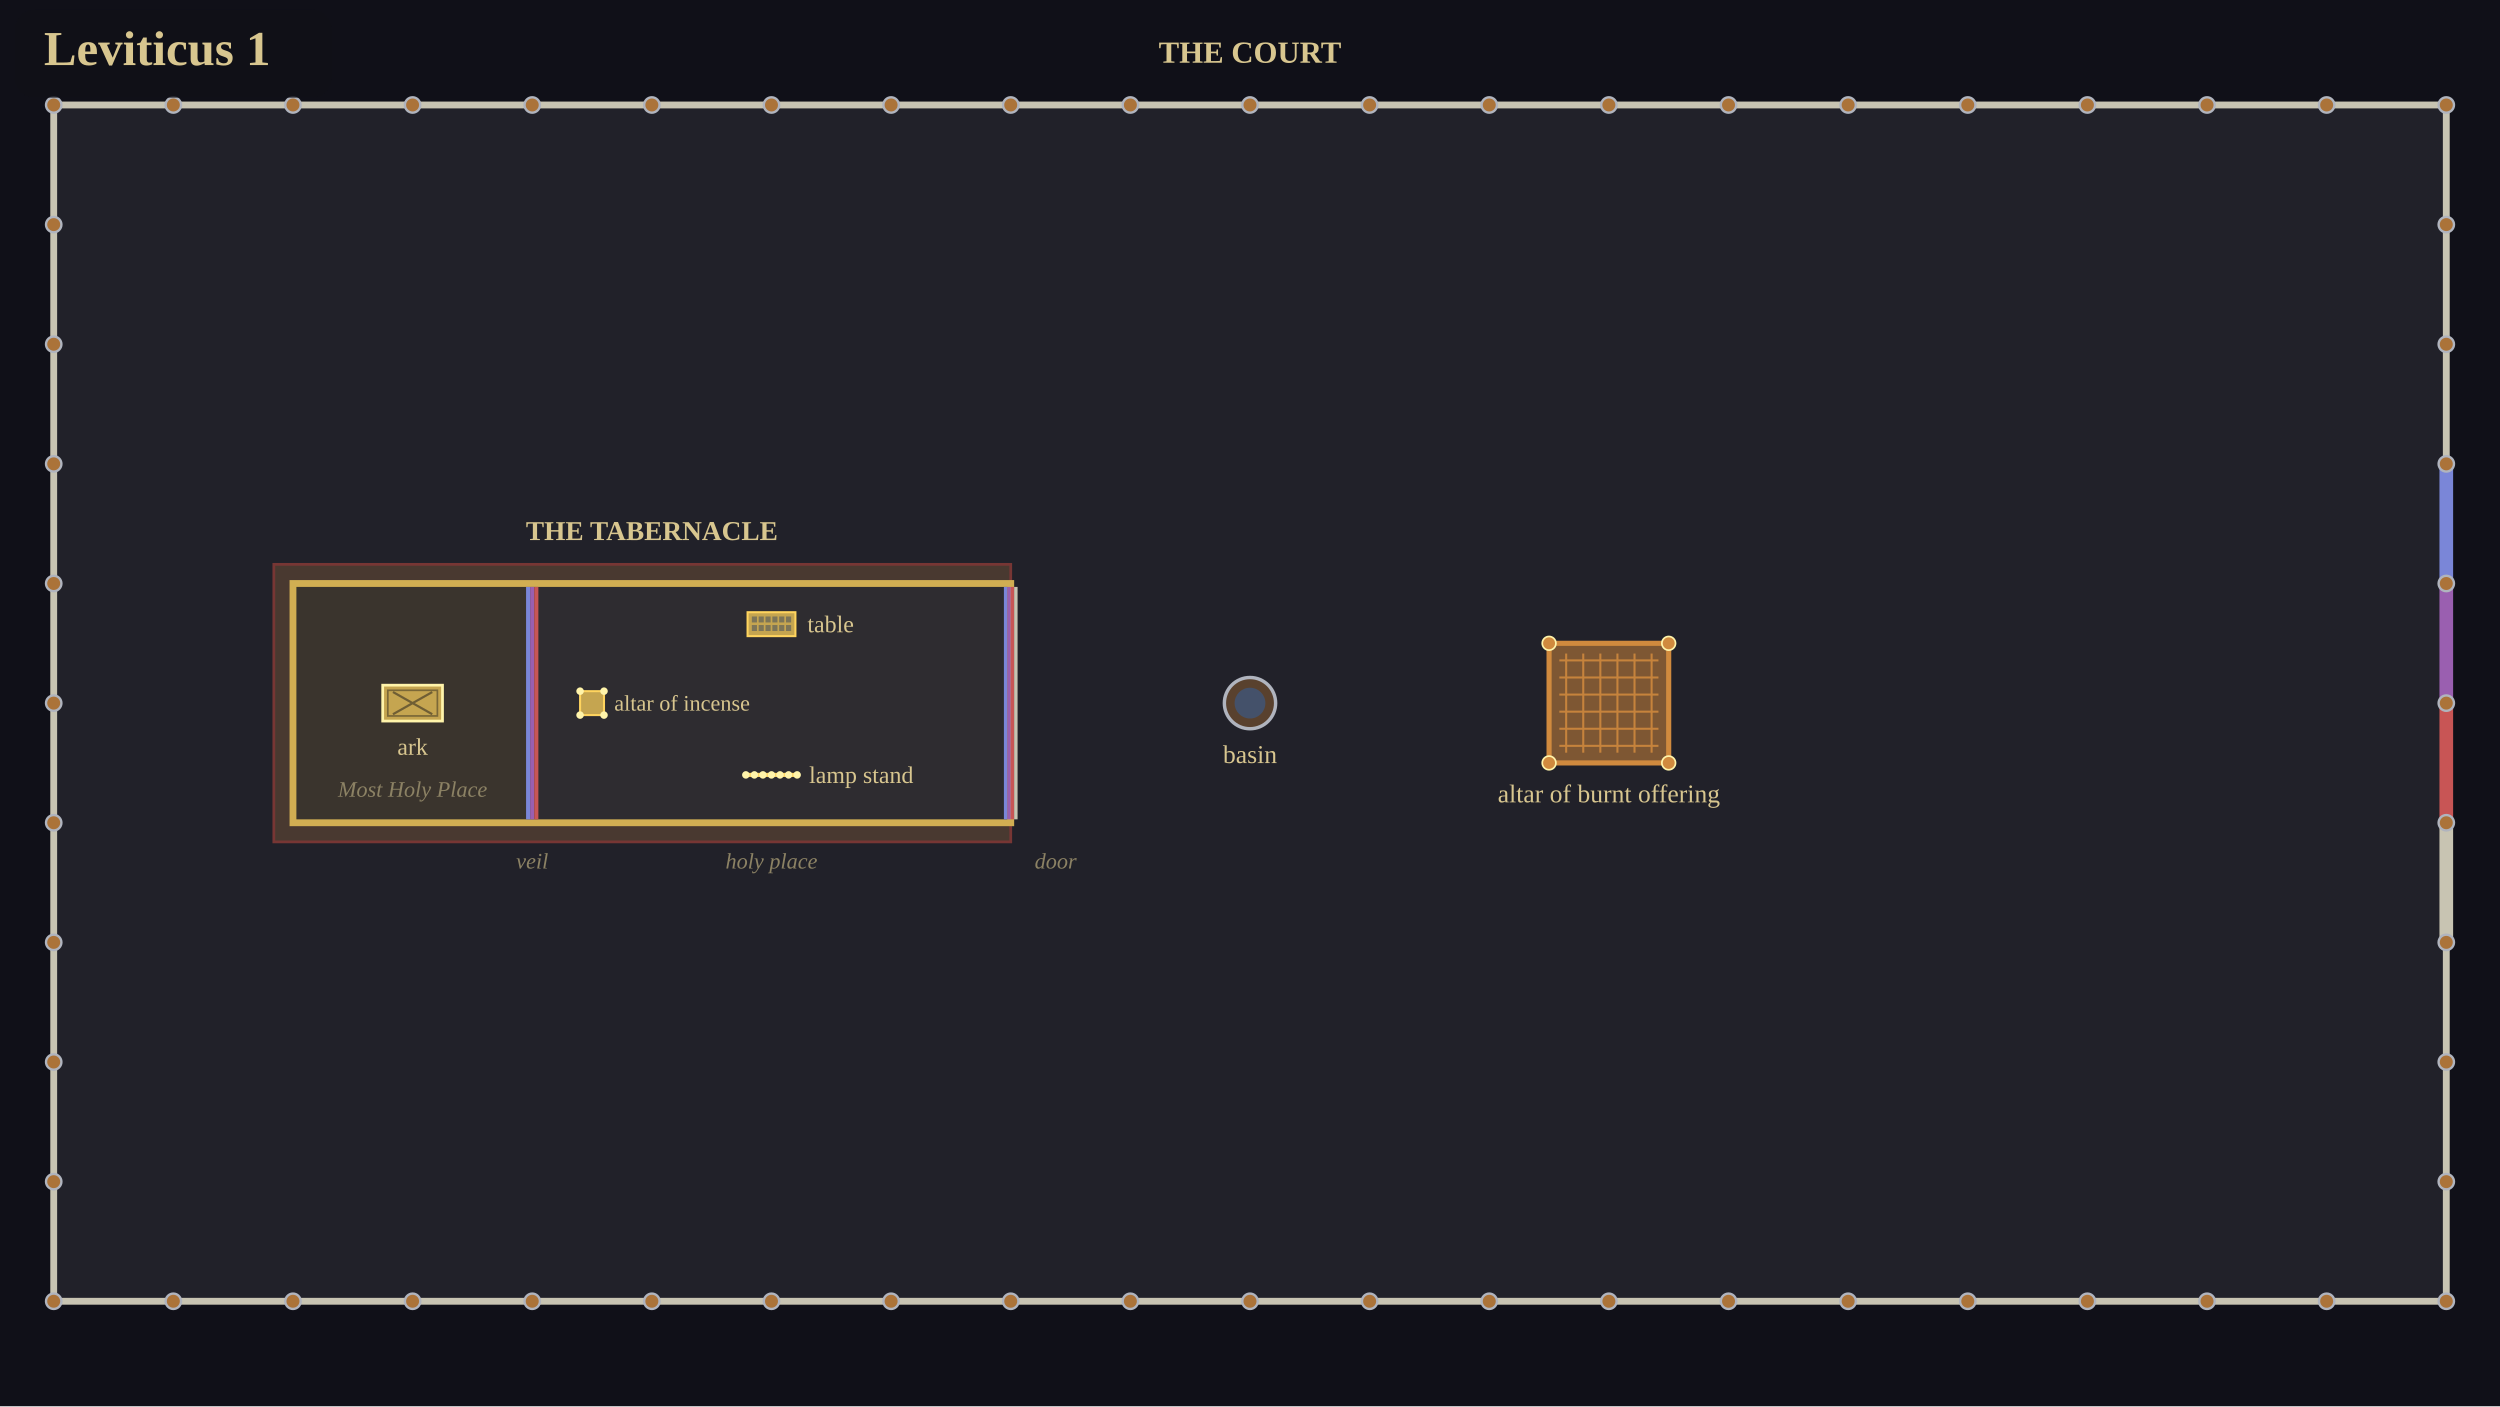
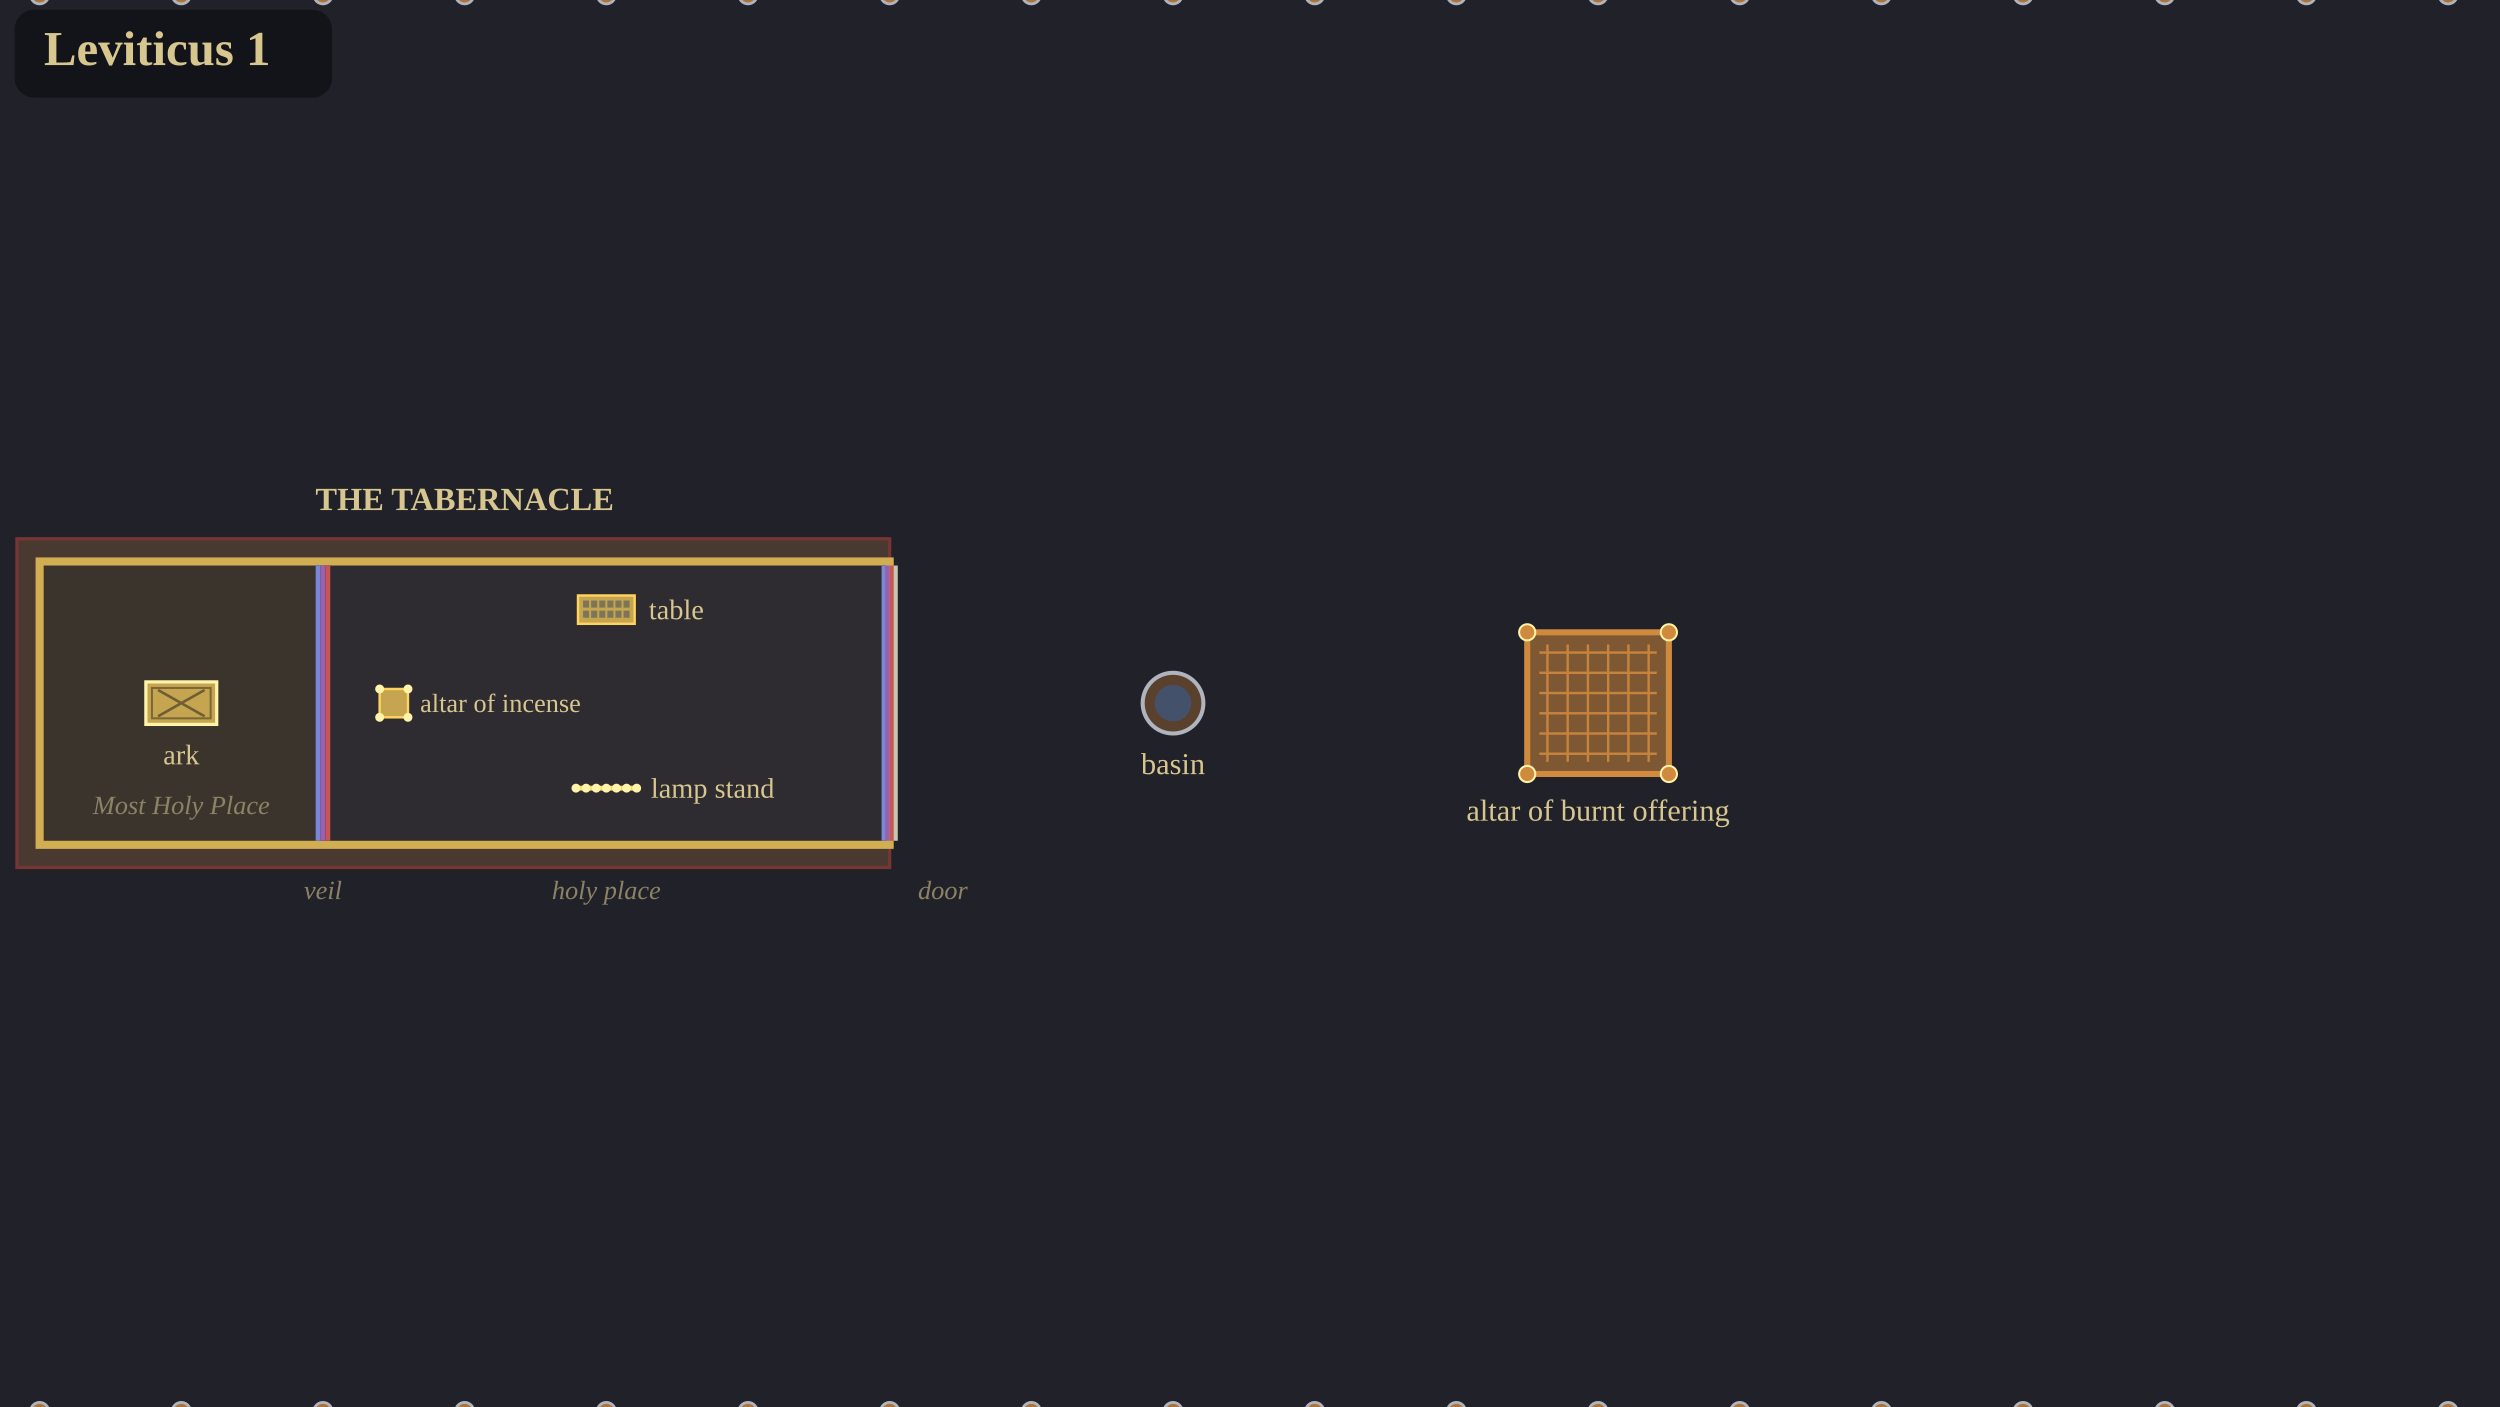
<svg xmlns="http://www.w3.org/2000/svg" data-kind="chart" viewBox="0 0 1024 576" width="1024" height="576" font-family="Georgia, 'Times New Roman', serif">
  <defs>
    <g id="man_staff">
      <path d="M5.3 0l.1-8 .3-10.6.3-11.2.2-8.8.5-2.5.4 2.5-.1 8.9-.2 11.2-.2 10.5-.3 8-.6 2.3z" fill="#403c3b" stroke="#d8c68f" stroke-width="1.2" />
      <path d="M-5-.6l-.2-.6.1-1 .1-1 .1-1.2.2-1.2.1-1.1.1-1.1.1-1.1 0-1.2.1-1.1.1-1.1 0-1.1.1-.9.1-.9 0-.9 0-.9.1-.8 0-.8.1-.8 0-.8.1-.8.1-.7 0-.5 0-.2-.1 0-.1.2 0 .5-.2.5-.1.6-.1.6 0 .5-.1.6-.1.6-.1.6-.1.5-.1.5 0 .4 0 .3-.1.4 0 .2 0 .2-.1.2-.1.2-.3.1-.2.2-.2 0-.2-.1-.2-.2-.1-.4 0-.5 0-.7 0-.7 0-.7 0-.8 0-.7.1-.7 0-.8 0-.8.1-.7.1-.7 0-.7.1-.7.1-.6.2-.6.1-.6.1-.5.2-.5.1-.4.2-.3.2-.4.1-.2.3-.3.2-.2.4-.2.3-.2.3-.1.3-.1.3-.1.3-.1.2-.1.2 0 .2-.1.2 0 .2-.1.2 0 .2 0 .1 0 .2 0 .2 0 .2 0 .2 0 .2 0 .2 0 .1 0 .2 0 .2 0 .2.1.2 0 .2.1.2 0 .2.1.3.1.3.1.3.1.3.1.3.2.4.2.2.2.3.3.1.2.2.4.2.3.1.4.2.5.1.5.1.6.2.6.1.6.1.7 0 .7.1.7.1.7 0 .8 0 .8.1.7 0 .7 0 .8 0 .7 0 .7 0 .7 0 .5-.1.4-.2.2-.2.1-.2 0-.2-.2-.3-.1-.1-.2-.1-.2 0-.2 0-.2-.1-.4 0-.3 0-.4-.1-.5-.1-.5-.1-.6-.1-.6-.1-.6 0-.5-.1-.6-.1-.6-.2-.5 0-.5-.1-.2-.1 0 0 .2 0 .5.1.7.1.8 0 .8.1.8 0 .8.1.8 0 .9 0 .9.1.9.1.9 0 1.1.1 1.1.1 1.1 0 1.2.1 1.1.1 1.1.1 1.1.2 1.2.1 1.2.1 1 .1 1-.2.6-.2.4-.4.2-.4 0-.5 0-.5-.1-.5 0-.4.1-.4.1-.4 0-.5.1-.4 0-.4 0-.4 0-.4 0-.5-.1-.4 0-.4-.1-.4-.1-.5 0-.5.1-.5 0-.4 0-.4-.2z" fill="#4b4641" stroke="#d8c68f" stroke-width="1.5" />
      <circle cx="-5.4" cy="-14.6" r=".9" fill="#79705a" stroke="#d8c68f" stroke-width="1.4" />
      <circle cx="5.4" cy="-14.6" r=".9" fill="#79705a" stroke="#d8c68f" stroke-width="1.4" />
      <path d="M-.8-.2l-.2.1-.3.1-.4 0-.4 0-.4-.1-.3-.1-.1-.1-.1-.2 0-.2 0-.2 0-.2.1-.2.1 0 .3-.1.2 0 .3 0 .2.1.2 0 .2.2.2.2.2.2.2.2 0 .2z" fill="#79705a" stroke="#d8c68f" stroke-width="1.4" />
      <path d="M.8-.2l.2.1.3.1.4 0 .4 0 .4-.1.3-.1.1-.1.1-.2 0-.2 0-.2 0-.2-.1-.2-.1 0-.3-.1-.2 0-.3 0-.2.1-.2 0-.2.2-.2.2-.2.2-.2.2 0 .2z" fill="#79705a" stroke="#d8c68f" stroke-width="1.4" />
      <path d="M-4.5-29l-.2.4-.1.5-.1.5 0 .6 0 .5 0 .5 0 .5.1.4.1.5.1.4.2.3.2.1.2 0 .3-.1.4-.3.3-.2.4-.2.4-.1.3.1.4.2.4.3.3.3.4.2.4.1.4-.1.4-.2.3-.3.4-.3.4-.2.3-.1.4.1.4.2.3.2.4.3.3.1.2 0 .2-.1.2-.3.1-.4.1-.5.1-.4 0-.5 0-.5 0-.5 0-.6-.1-.5-.1-.5-.2-.4-.2-.2-.4-.2-.4-.1-.4-.1-.5-.1-.4-.1-.4 0-.3-.1-.4-.1-.4 0-.3 0-.4-.1-.4.1-.3 0-.4 0-.4.1-.3.1-.4 0-.4.1-.5.1-.4.1-.4.1-.4.2z" fill="#696252" stroke="#d8c68f" stroke-width="1.5" />
      <path d="M-1.2-28.6l-.3-1.5.4-1.5 1.1-.3 1.1.3.4 1.5-.3 1.5-1.2.4z" fill="#79705a" stroke="#d8c68f" stroke-width="1.4" />
      <path d="M-1.5-34.4l-.1 1.1-.4 1.5 0 1.5-.2 1.2-.7.4-.7-.4-.1-1.3.2-1.6.1-1.5.3-1.1.9-.2z" fill="#625b4d" stroke="#d8c68f" stroke-width="1.4" />
      <path d="M3.1-34.6l.3 1.1.1 1.5.2 1.6-.1 1.3-.7.4-.7-.4-.2-1.2 0-1.5-.4-1.5-.1-1.1.7-.4z" fill="#625b4d" stroke="#d8c68f" stroke-width="1.4" />
      <circle cx="0" cy="-33.2" r="2.4" fill="#79705a" stroke="#d8c68f" stroke-width="1.4" />
      <path d="M-1.7-33l-.1.2-.1.3 0 .3 0 .4.1.3 0 .3.1.3.1.2.2.3.2.2.2.1.1.2.2.1.1.1.2 0 .1.1.1 0 .2 0 .2 0 .1 0 .1-.1.2 0 .1-.1.2-.1.1-.2.2-.1.2-.2.2-.3.1-.2.1-.3 0-.3.1-.3 0-.4 0-.3-.1-.3-.1-.2-.2-.2-.2-.1-.3-.1-.4-.1-.3 0-.3-.1-.3.1-.3 0-.4.1-.3.1-.2.1z" fill="#302e32" stroke="#d8c68f" stroke-width="1.3" />
      <path d="M-2.9-32.9l-.1-.2 0-.3 0-.4.1-.4.1-.4.1-.3.2-.2.2-.2.2-.2.3-.2.2-.1.3-.1.2-.1.2-.1.2 0 .3 0 .2-.1.2 0 .2 0 .2.1.3 0 .2 0 .2.1.2.1.3.1.2.1.3.2.2.2.2.2.2.2.1.3.1.4.1.4 0 .4 0 .3-.1.2-.1 0-.2-.1-.2-.2-.2-.3-.3-.2-.3-.1-.2-.1-.3-.1-.3 0-.2-.1-.3 0-.3 0-.3 0-.3 0-.2.1-.3 0-.3.1-.2.1-.3.1-.3.2-.2.3-.2.2-.2.1z" fill="#625b4d" stroke="#d8c68f" stroke-width="1.4" />
      <path d="M-2.8-33.2l.3-.1.4-.2.5-.1.6-.2.5-.1.5 0 .5 0 .5.1.6.2.5.1.4.2.3.1" stroke-linejoin="round" fill="none" stroke="#d8c68f" stroke-width="1.2" stroke-opacity="0.718" />
    </g>
  </defs>
  <rect width="1024" height="576" fill="#101018" />
-   <g transform="translate(-489 -265)">
-     <animateTransform attributeName="transform" type="translate" values="-489 -265;-489.2 -265.6;-490 -267.5;-491.2 -270.6;-493.1 -274.9;-495.7 -280.5;-501.1 -291;-508.9 -304.5;-519.4 -320.8;-533.3 -340.3;-550.8 -363;-572.4 -388.9;-598.3 -418.2;-628.8 -450.8;-676.5 -499.1;-746.8 -566.8;-827 -640.6;-948.9 -748.7;-1018.5 -808.9;-1067.9 -851.2;-1113.1 -889.5;-1152.2 -922.5;-1183.4 -948.7;-1205 -966.8;-1213.2 -973.6;-1216 -976" keyTimes="0;0.026;0.051;0.077;0.103;0.128;0.167;0.205;0.244;0.282;0.321;0.359;0.397;0.436;0.487;0.551;0.615;0.705;0.756;0.795;0.833;0.872;0.91;0.949;0.974;1" dur="2.59s" begin="0s" fill="freeze" />
-     <g transform="scale(0.7)">
-       <animateTransform attributeName="transform" type="scale" values="0.7;0.701;0.703;0.707;0.713;0.72;0.733;0.75;0.771;0.795;0.824;0.857;0.894;0.935;0.996;1.082;1.175;1.312;1.388;1.442;1.491;1.532;1.565;1.588;1.597;1.6" keyTimes="0;0.026;0.051;0.077;0.103;0.128;0.167;0.205;0.244;0.282;0.321;0.359;0.397;0.436;0.487;0.551;0.615;0.705;0.756;0.795;0.833;0.872;0.91;0.949;0.974;1" dur="2.59s" begin="0s" fill="freeze" />
+   <g transform="translate(-705 -366.9)">
+     <g transform="scale(0.829)">
      <rect x="730" y="440" width="1400" height="700" fill="#212129" />
      <line x1="730" y1="440" x2="2130" y2="440" stroke="#c8c4b2" stroke-width="4" />
      <line x1="730" y1="1140" x2="2130" y2="1140" stroke="#c8c4b2" stroke-width="4" />
-       <line x1="730" y1="440" x2="730" y2="1140" stroke="#c8c4b2" stroke-width="4" />
-       <line x1="2130" y1="440" x2="2130" y2="650" stroke="#c8c4b2" stroke-width="4" />
-       <line x1="2130" y1="930" x2="2130" y2="1140" stroke="#c8c4b2" stroke-width="4" />
-       <line x1="2130" y1="650" x2="2130" y2="720" stroke="#7a86d8" stroke-width="8" />
-       <line x1="2130" y1="720" x2="2130" y2="790" stroke="#9a5fb0" stroke-width="8" />
-       <line x1="2130" y1="790" x2="2130" y2="860" stroke="#c85555" stroke-width="8" />
-       <line x1="2130" y1="860" x2="2130" y2="930" stroke="#c8c4b2" stroke-width="8" />
-       <circle cx="800" cy="440" r="4.5" fill="#ab7339" stroke="#b0b4be" stroke-width="1.4" />
      <circle cx="870" cy="440" r="4.5" fill="#ab7339" stroke="#b0b4be" stroke-width="1.4" />
      <circle cx="940" cy="440" r="4.5" fill="#ab7339" stroke="#b0b4be" stroke-width="1.4" />
      <circle cx="1010" cy="440" r="4.5" fill="#ab7339" stroke="#b0b4be" stroke-width="1.4" />
      <circle cx="1080" cy="440" r="4.5" fill="#ab7339" stroke="#b0b4be" stroke-width="1.4" />
      <circle cx="1150" cy="440" r="4.5" fill="#ab7339" stroke="#b0b4be" stroke-width="1.4" />
      <circle cx="1220" cy="440" r="4.5" fill="#ab7339" stroke="#b0b4be" stroke-width="1.4" />
      <circle cx="1290" cy="440" r="4.5" fill="#ab7339" stroke="#b0b4be" stroke-width="1.4" />
      <circle cx="1360" cy="440" r="4.5" fill="#ab7339" stroke="#b0b4be" stroke-width="1.4" />
      <circle cx="1430" cy="440" r="4.5" fill="#ab7339" stroke="#b0b4be" stroke-width="1.4" />
      <circle cx="1500" cy="440" r="4.5" fill="#ab7339" stroke="#b0b4be" stroke-width="1.4" />
      <circle cx="1570" cy="440" r="4.5" fill="#ab7339" stroke="#b0b4be" stroke-width="1.4" />
      <circle cx="1640" cy="440" r="4.5" fill="#ab7339" stroke="#b0b4be" stroke-width="1.4" />
      <circle cx="1710" cy="440" r="4.5" fill="#ab7339" stroke="#b0b4be" stroke-width="1.4" />
      <circle cx="1780" cy="440" r="4.5" fill="#ab7339" stroke="#b0b4be" stroke-width="1.4" />
      <circle cx="1850" cy="440" r="4.5" fill="#ab7339" stroke="#b0b4be" stroke-width="1.4" />
      <circle cx="1920" cy="440" r="4.5" fill="#ab7339" stroke="#b0b4be" stroke-width="1.4" />
      <circle cx="1990" cy="440" r="4.5" fill="#ab7339" stroke="#b0b4be" stroke-width="1.4" />
      <circle cx="2060" cy="440" r="4.5" fill="#ab7339" stroke="#b0b4be" stroke-width="1.4" />
-       <circle cx="2130" cy="440" r="4.5" fill="#ab7339" stroke="#b0b4be" stroke-width="1.4" />
-       <circle cx="730" cy="1140" r="4.5" fill="#ab7339" stroke="#b0b4be" stroke-width="1.4" />
-       <circle cx="800" cy="1140" r="4.5" fill="#ab7339" stroke="#b0b4be" stroke-width="1.4" />
      <circle cx="870" cy="1140" r="4.5" fill="#ab7339" stroke="#b0b4be" stroke-width="1.4" />
      <circle cx="940" cy="1140" r="4.5" fill="#ab7339" stroke="#b0b4be" stroke-width="1.4" />
      <circle cx="1010" cy="1140" r="4.5" fill="#ab7339" stroke="#b0b4be" stroke-width="1.4" />
      <circle cx="1080" cy="1140" r="4.5" fill="#ab7339" stroke="#b0b4be" stroke-width="1.4" />
      <circle cx="1150" cy="1140" r="4.5" fill="#ab7339" stroke="#b0b4be" stroke-width="1.4" />
      <circle cx="1220" cy="1140" r="4.5" fill="#ab7339" stroke="#b0b4be" stroke-width="1.4" />
      <circle cx="1290" cy="1140" r="4.5" fill="#ab7339" stroke="#b0b4be" stroke-width="1.4" />
      <circle cx="1360" cy="1140" r="4.5" fill="#ab7339" stroke="#b0b4be" stroke-width="1.4" />
      <circle cx="1430" cy="1140" r="4.5" fill="#ab7339" stroke="#b0b4be" stroke-width="1.4" />
      <circle cx="1500" cy="1140" r="4.5" fill="#ab7339" stroke="#b0b4be" stroke-width="1.4" />
      <circle cx="1570" cy="1140" r="4.5" fill="#ab7339" stroke="#b0b4be" stroke-width="1.4" />
      <circle cx="1640" cy="1140" r="4.5" fill="#ab7339" stroke="#b0b4be" stroke-width="1.4" />
      <circle cx="1710" cy="1140" r="4.5" fill="#ab7339" stroke="#b0b4be" stroke-width="1.4" />
      <circle cx="1780" cy="1140" r="4.5" fill="#ab7339" stroke="#b0b4be" stroke-width="1.4" />
      <circle cx="1850" cy="1140" r="4.5" fill="#ab7339" stroke="#b0b4be" stroke-width="1.4" />
      <circle cx="1920" cy="1140" r="4.5" fill="#ab7339" stroke="#b0b4be" stroke-width="1.4" />
      <circle cx="1990" cy="1140" r="4.5" fill="#ab7339" stroke="#b0b4be" stroke-width="1.4" />
      <circle cx="2060" cy="1140" r="4.5" fill="#ab7339" stroke="#b0b4be" stroke-width="1.4" />
-       <circle cx="730" cy="440" r="4.5" fill="#ab7339" stroke="#b0b4be" stroke-width="1.4" />
-       <circle cx="730" cy="510" r="4.5" fill="#ab7339" stroke="#b0b4be" stroke-width="1.4" />
-       <circle cx="730" cy="580" r="4.5" fill="#ab7339" stroke="#b0b4be" stroke-width="1.4" />
-       <circle cx="730" cy="650" r="4.5" fill="#ab7339" stroke="#b0b4be" stroke-width="1.4" />
-       <circle cx="730" cy="720" r="4.5" fill="#ab7339" stroke="#b0b4be" stroke-width="1.4" />
-       <circle cx="730" cy="790" r="4.5" fill="#ab7339" stroke="#b0b4be" stroke-width="1.4" />
-       <circle cx="730" cy="860" r="4.5" fill="#ab7339" stroke="#b0b4be" stroke-width="1.4" />
-       <circle cx="730" cy="930" r="4.5" fill="#ab7339" stroke="#b0b4be" stroke-width="1.4" />
-       <circle cx="730" cy="1000" r="4.5" fill="#ab7339" stroke="#b0b4be" stroke-width="1.4" />
-       <circle cx="730" cy="1070" r="4.5" fill="#ab7339" stroke="#b0b4be" stroke-width="1.4" />
-       <circle cx="2130" cy="510" r="4.5" fill="#ab7339" stroke="#b0b4be" stroke-width="1.4" />
-       <circle cx="2130" cy="580" r="4.5" fill="#ab7339" stroke="#b0b4be" stroke-width="1.4" />
-       <circle cx="2130" cy="650" r="4.5" fill="#ab7339" stroke="#b0b4be" stroke-width="1.4" />
-       <circle cx="2130" cy="720" r="4.5" fill="#ab7339" stroke="#b0b4be" stroke-width="1.4" />
-       <circle cx="2130" cy="790" r="4.5" fill="#ab7339" stroke="#b0b4be" stroke-width="1.4" />
-       <circle cx="2130" cy="860" r="4.5" fill="#ab7339" stroke="#b0b4be" stroke-width="1.4" />
-       <circle cx="2130" cy="930" r="4.5" fill="#ab7339" stroke="#b0b4be" stroke-width="1.4" />
-       <circle cx="2130" cy="1000" r="4.5" fill="#ab7339" stroke="#b0b4be" stroke-width="1.4" />
-       <circle cx="2130" cy="1070" r="4.5" fill="#ab7339" stroke="#b0b4be" stroke-width="1.4" />
-       <circle cx="2130" cy="1140" r="4.5" fill="#ab7339" stroke="#b0b4be" stroke-width="1.4" />
-       <text x="1430" y="409.2" font-size="18" text-anchor="middle" dominant-baseline="central" fill="#d8c68f" font-weight="bold">THE COURT</text>
      <rect x="858.8" y="708.8" width="431.2" height="162.4" fill="#493930" stroke="#773634" stroke-width="1.6" />
      <rect x="870" y="720" width="420" height="140" fill="#2e2c30" />
      <rect x="870" y="720" width="140" height="140" fill="#3a342d" />
      <rect x="870" y="720" width="420" height="140" fill="none" stroke="#d1ae52" stroke-width="4" />
      <text x="1080" y="689.2" font-size="16" text-anchor="middle" dominant-baseline="central" fill="#d8c68f" font-weight="bold">THE TABERNACLE</text>
      <text x="940" y="840.4" font-size="13" text-anchor="middle" dominant-baseline="central" fill="#8c8264" font-style="italic">Most Holy Place</text>
      <text x="1150" y="882.4" font-size="13" text-anchor="middle" dominant-baseline="central" fill="#8c8264" font-style="italic">holy place</text>
      <line x1="1007.6" y1="722" x2="1007.6" y2="858" stroke="#7a86d8" stroke-width="2.4" />
      <line x1="1010" y1="722" x2="1010" y2="858" stroke="#9a5fb0" stroke-width="2.4" />
      <line x1="1012.4" y1="722" x2="1012.4" y2="858" stroke="#c85555" stroke-width="2.4" />
      <text x="1010" y="882.4" font-size="13" text-anchor="middle" dominant-baseline="central" fill="#8c8264" font-style="italic">veil</text>
      <line x1="1287" y1="722" x2="1287" y2="858" stroke="#7a86d8" stroke-width="2" />
      <line x1="1289" y1="722" x2="1289" y2="858" stroke="#9a5fb0" stroke-width="2" />
      <line x1="1291" y1="722" x2="1291" y2="858" stroke="#c85555" stroke-width="2" />
      <line x1="1293" y1="722" x2="1293" y2="858" stroke="#c8c4b2" stroke-width="2" />
      <text x="1304" y="882.4" font-size="13" text-anchor="start" dominant-baseline="central" fill="#8c8264" font-style="italic">door</text>
      <rect x="922.5" y="779.5" width="35" height="21" fill="#c5a550" stroke="#fff4aa" stroke-width="1.6" />
      <rect x="925.5" y="782.5" width="29" height="15" fill="none" stroke="#7b6837" stroke-width="1" />
      <path d="M928.5 783.5l11.5 6.5-11.5 6.5M951.5 783.5l-11.5 6.5 11.5 6.5" stroke-linejoin="round" fill="none" stroke="#6f5e34" stroke-width="1.3" />
      <text x="940" y="815.5" font-size="14" text-anchor="middle" dominant-baseline="central" fill="#d8c68f">ark</text>
      <rect x="1038" y="783" width="14" height="14" fill="#c5a550" stroke="#ffd45e" stroke-width="1.2" />
      <circle cx="1038" cy="783" r="2.2" fill="#fff4aa" />
      <circle cx="1052" cy="783" r="2.2" fill="#fff4aa" />
      <circle cx="1038" cy="797" r="2.2" fill="#fff4aa" />
      <circle cx="1052" cy="797" r="2.2" fill="#fff4aa" />
      <text x="1058" y="790" font-size="13" text-anchor="start" dominant-baseline="central" fill="#d8c68f">altar of incense</text>
      <rect x="1136" y="736.8" width="28" height="14" fill="#c5a550" stroke="#ffd45e" stroke-width="1.2" />
      <rect x="1138.5" y="739.3" width="3" height="3.5" fill="#7d7557" />
      <rect x="1142.5" y="739.3" width="3" height="3.5" fill="#7d7557" />
      <rect x="1146.5" y="739.3" width="3" height="3.5" fill="#7d7557" />
      <rect x="1150.5" y="739.3" width="3" height="3.5" fill="#7d7557" />
      <rect x="1154.5" y="739.3" width="3" height="3.5" fill="#7d7557" />
      <rect x="1158.5" y="739.3" width="3" height="3.5" fill="#7d7557" />
      <rect x="1138.5" y="744.3" width="3" height="3.5" fill="#7d7557" />
      <rect x="1142.5" y="744.3" width="3" height="3.5" fill="#7d7557" />
      <rect x="1146.5" y="744.3" width="3" height="3.5" fill="#7d7557" />
      <rect x="1150.5" y="744.3" width="3" height="3.5" fill="#7d7557" />
      <rect x="1154.5" y="744.3" width="3" height="3.5" fill="#7d7557" />
      <rect x="1158.5" y="744.3" width="3" height="3.5" fill="#7d7557" />
      <text x="1171" y="743.8" font-size="14" text-anchor="start" dominant-baseline="central" fill="#d8c68f">table</text>
      <line x1="1135" y1="832" x2="1165" y2="832" stroke="#ffd45e" stroke-width="2.4" />
      <circle cx="1135" cy="832" r="2.2" fill="#fff4aa" />
      <circle cx="1140" cy="832" r="2.2" fill="#fff4aa" />
      <circle cx="1145" cy="832" r="2.2" fill="#fff4aa" />
      <circle cx="1150" cy="832" r="2.2" fill="#fff4aa" />
      <circle cx="1155" cy="832" r="2.2" fill="#fff4aa" />
      <circle cx="1160" cy="832" r="2.2" fill="#fff4aa" />
      <circle cx="1165" cy="832" r="2.2" fill="#fff4aa" />
      <text x="1172" y="832" font-size="14" text-anchor="start" dominant-baseline="central" fill="#d8c68f">lamp stand</text>
      <circle cx="1430" cy="790" r="15" fill="#59412e" stroke="#b0b4be" stroke-width="2" />
      <circle cx="1430" cy="790" r="9" fill="#44516a" />
      <text x="1430" y="820" font-size="15" text-anchor="middle" dominant-baseline="central" fill="#d8c68f">basin</text>
      <rect x="1605" y="755" width="70" height="70" fill="#7e5733" stroke="#d08a3e" stroke-width="3" />
      <line x1="1615" y1="761" x2="1615" y2="819" stroke="#c6833c" stroke-width="1.2" />
      <line x1="1611" y1="765" x2="1669" y2="765" stroke="#c6833c" stroke-width="1.2" />
      <line x1="1625" y1="761" x2="1625" y2="819" stroke="#c6833c" stroke-width="1.2" />
      <line x1="1611" y1="775" x2="1669" y2="775" stroke="#c6833c" stroke-width="1.2" />
      <line x1="1635" y1="761" x2="1635" y2="819" stroke="#c6833c" stroke-width="1.2" />
      <line x1="1611" y1="785" x2="1669" y2="785" stroke="#c6833c" stroke-width="1.2" />
      <line x1="1645" y1="761" x2="1645" y2="819" stroke="#c6833c" stroke-width="1.2" />
      <line x1="1611" y1="795" x2="1669" y2="795" stroke="#c6833c" stroke-width="1.2" />
      <line x1="1655" y1="761" x2="1655" y2="819" stroke="#c6833c" stroke-width="1.2" />
      <line x1="1611" y1="805" x2="1669" y2="805" stroke="#c6833c" stroke-width="1.2" />
      <line x1="1665" y1="761" x2="1665" y2="819" stroke="#c6833c" stroke-width="1.2" />
      <line x1="1611" y1="815" x2="1669" y2="815" stroke="#c6833c" stroke-width="1.2" />
      <circle cx="1605" cy="755" r="4" fill="#d08a3e" stroke="#fff4aa" stroke-width="1" />
      <circle cx="1675" cy="755" r="4" fill="#d08a3e" stroke="#fff4aa" stroke-width="1" />
      <circle cx="1605" cy="825" r="4" fill="#d08a3e" stroke="#fff4aa" stroke-width="1" />
      <circle cx="1675" cy="825" r="4" fill="#d08a3e" stroke="#fff4aa" stroke-width="1" />
      <text x="1640" y="843" font-size="15" text-anchor="middle" dominant-baseline="central" fill="#d8c68f">altar of burnt offering</text>
-       <g stroke-width="4.286">
-         <animate attributeName="stroke-width" values="4.286;4.281;4.266;4.243;4.21;4.169;4.093;4;3.893;3.772;3.641;3.501;3.356;3.208;3.011;2.773;2.552;2.286;2.161;2.08;2.013;1.958;1.916;1.889;1.878;1.875" keyTimes="0;0.026;0.051;0.077;0.103;0.128;0.167;0.205;0.244;0.282;0.321;0.359;0.397;0.436;0.487;0.551;0.615;0.705;0.756;0.795;0.833;0.872;0.91;0.949;0.974;1" dur="2.59s" begin="0s" fill="freeze" />
+       <g stroke-width="3.619">
        <rect x="590" y="300" width="1680" height="980" rx="40" fill="none" stroke="#4a4638" stroke-width="3" stroke-dasharray="18 14" />
        <g opacity="0">
-           <animate attributeName="opacity" values="0;1" begin="2.59s" dur="0.50s" fill="freeze" calcMode="spline" keyTimes="0;1" keySplines="0.42 0 0.58 1" />
+           <animate attributeName="opacity" values="0;1" begin="1.05s" dur="0.50s" fill="freeze" calcMode="spline" keyTimes="0;1" keySplines="0.42 0 0.58 1" />
          <use href="#man_staff" transform="translate(1334 744)" />
        </g>
      </g>
-       <g stroke-width="3.714" stroke-linejoin="round">
-         <animate attributeName="stroke-width" values="3.714;3.71;3.697;3.677;3.649;3.613;3.547;3.467;3.374;3.269;3.155;3.034;2.909;2.78;2.609;2.403;2.212;1.981;1.873;1.803;1.744;1.697;1.661;1.637;1.628;1.625" keyTimes="0;0.026;0.051;0.077;0.103;0.128;0.167;0.205;0.244;0.282;0.321;0.359;0.397;0.436;0.487;0.551;0.615;0.705;0.756;0.795;0.833;0.872;0.91;0.949;0.974;1" dur="2.59s" begin="0s" fill="freeze" />
+       <g stroke-width="3.136" stroke-linejoin="round">
        <path d="M870 720l420 0 0 140-420 0z" fill="none" stroke="#fff4aa" stroke-linejoin="round" stroke-opacity="0">
          <animate attributeName="stroke-opacity" values="0.250;1.000;0.720;1.000" keyTimes="0;0.35;0.7;1" dur="0.8s" begin="2.76s" fill="freeze" calcMode="spline" keySplines="0.42 0 0.58 1;0.42 0 0.58 1;0.42 0 0.58 1" />
        </path>
      </g>
-       <g font-size="22.86" stroke-width="5.143">
-         <animate attributeName="font-size" values="22.86;22.83;22.75;22.63;22.45;22.24;21.83;21.33;20.76;20.12;19.42;18.67;17.9;17.11;16.06;14.79;13.61;12.19;11.52;11.1;10.73;10.44;10.22;10.07;10.02;10" keyTimes="0;0.026;0.051;0.077;0.103;0.128;0.167;0.205;0.244;0.282;0.321;0.359;0.397;0.436;0.487;0.551;0.615;0.705;0.756;0.795;0.833;0.872;0.91;0.949;0.974;1" dur="2.59s" begin="0s" fill="freeze" />
-         <animate attributeName="stroke-width" values="5.143;5.137;5.119;5.091;5.052;5.003;4.912;4.8;4.671;4.526;4.369;4.201;4.027;3.85;3.613;3.327;3.063;2.743;2.593;2.497;2.415;2.349;2.3;2.267;2.254;2.25" keyTimes="0;0.026;0.051;0.077;0.103;0.128;0.167;0.205;0.244;0.282;0.321;0.359;0.397;0.436;0.487;0.551;0.615;0.705;0.756;0.795;0.833;0.872;0.91;0.949;0.974;1" dur="2.59s" begin="0s" fill="freeze" />
+       <g font-size="19.300" stroke-width="4.343">
        <g opacity="0">
-           <animate attributeName="opacity" values="0;1" begin="2.59s" dur="0.50s" fill="freeze" calcMode="spline" keyTimes="0;1" keySplines="0.42 0 0.58 1" />
+           <animate attributeName="opacity" values="0;1" begin="1.05s" dur="0.50s" fill="freeze" calcMode="spline" keyTimes="0;1" keySplines="0.42 0 0.58 1" />
          <text x="1346" y="724" text-anchor="start" dominant-baseline="central" fill="#101018" stroke="#101018" stroke-opacity="0.85" stroke-linejoin="round">Moses</text>
          <text x="1346" y="724" text-anchor="start" dominant-baseline="central" fill="#d8c68f">Moses</text>
        </g>
      </g>
    </g>
  </g>
  <rect x="6" y="4" width="130" height="36" rx="8" fill="#101018" fill-opacity="0.82" />
  <text x="18" y="14" font-size="20" font-weight="bold" fill="#d8c68f" dominant-baseline="text-before-edge">Leviticus 1</text>
</svg>
